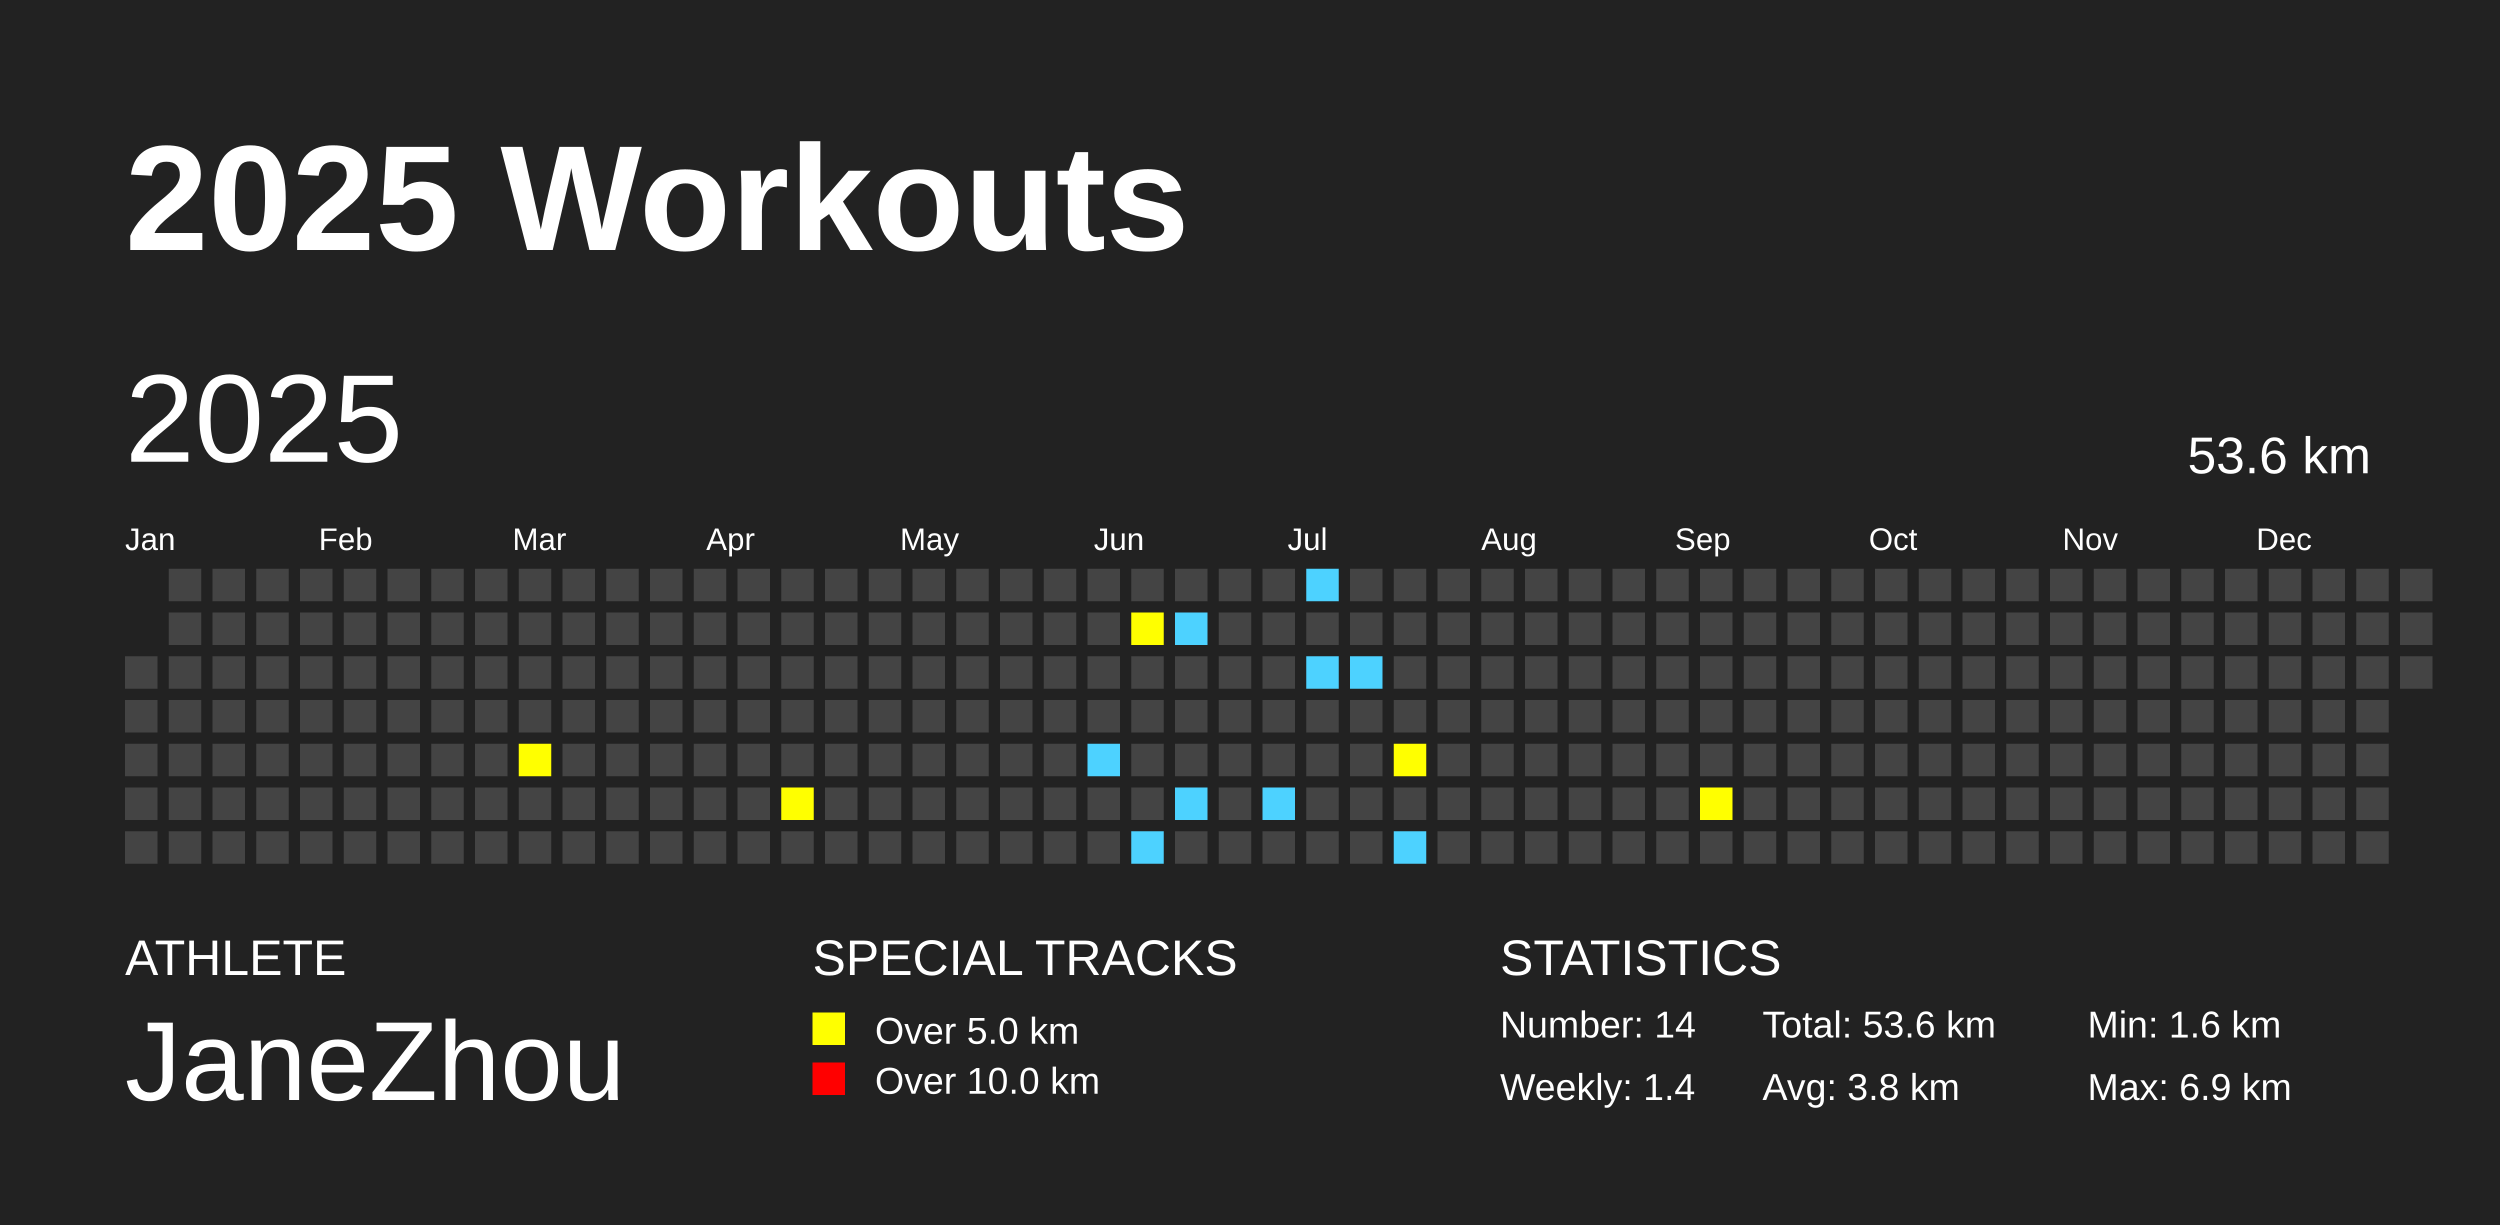
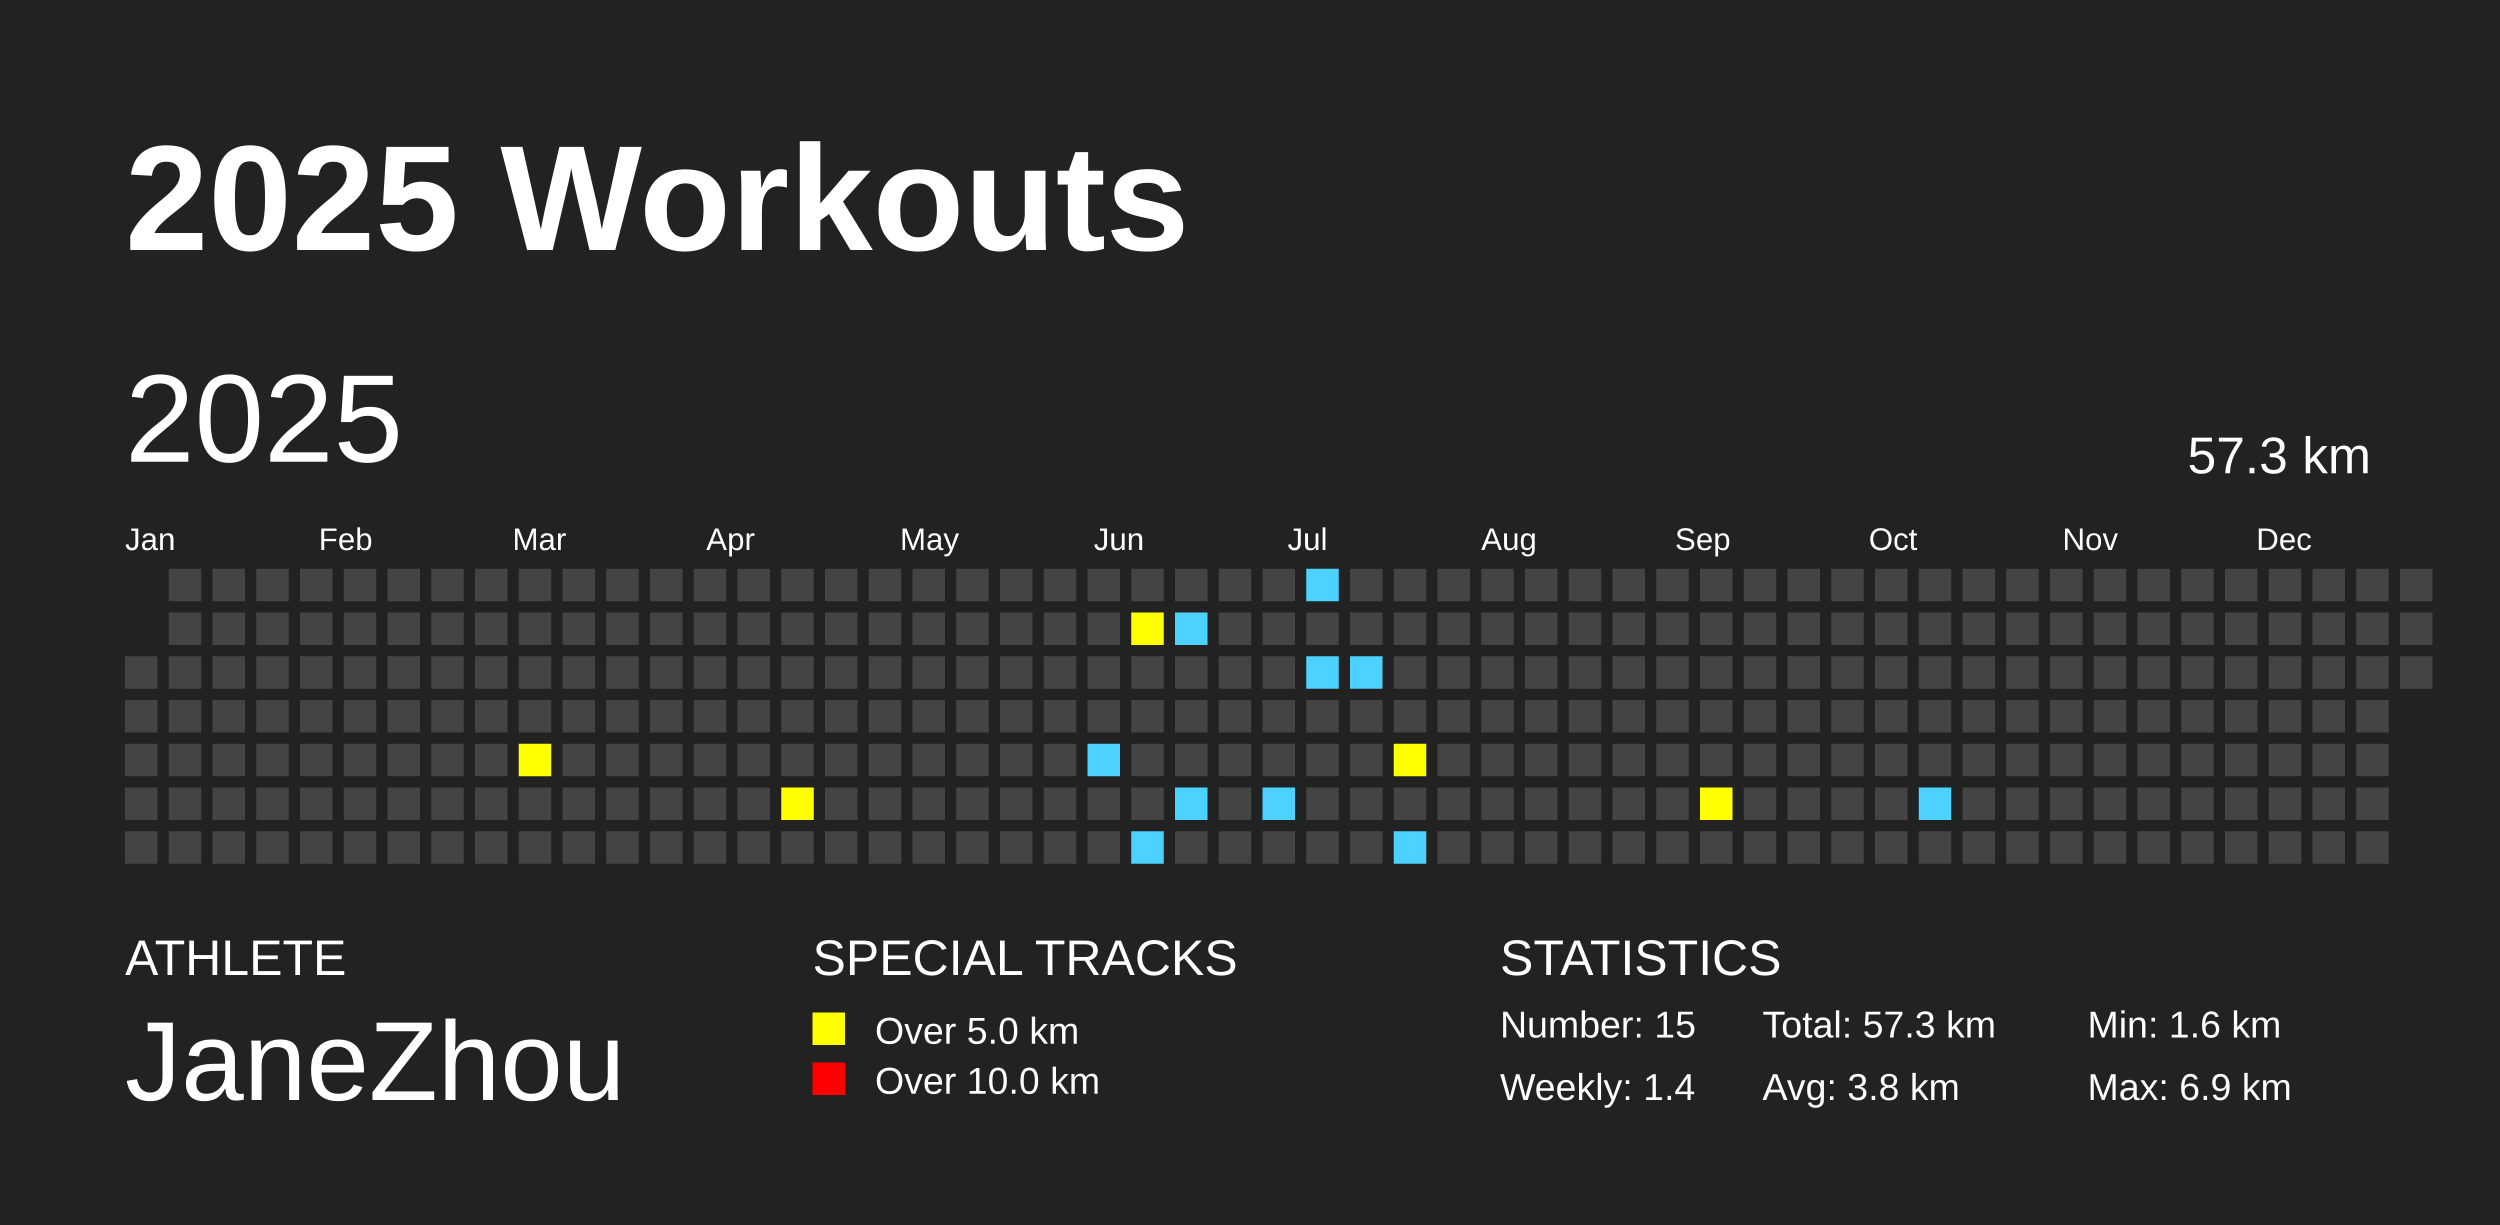
<svg xmlns="http://www.w3.org/2000/svg" baseProfile="full" height="98mm" version="1.1" viewBox="0,0,200,98" width="200mm">
  <defs />
  <rect fill="#222222" height="98" width="200" x="0" y="0" />
  <text fill="#FFFFFF" style="font-size:12px; font-family:Arial; font-weight:bold;" x="10" y="20">2025 Workouts</text>
  <text fill="#FFFFFF" style="font-size:4px; font-family:Arial" x="10" y="78">ATHLETE</text>
  <text fill="#FFFFFF" style="font-size:9px; font-family:Arial" x="10" y="88">JaneZhou</text>
  <text fill="#FFFFFF" style="font-size:4px; font-family:Arial" x="65" y="78">SPECIAL TRACKS</text>
  <rect fill="yellow" height="2.6" width="2.6" x="65" y="81" />
  <text fill="#FFFFFF" style="font-size:3px; font-family:Arial" x="70" y="83.5">Over 5.0 km</text>
  <rect fill="red" height="2.6" width="2.6" x="65" y="85" />
  <text fill="#FFFFFF" style="font-size:3px; font-family:Arial" x="70" y="87.5">Over 10.0 km</text>
  <text fill="#FFFFFF" style="font-size:4px; font-family:Arial" x="120" y="78">STATISTICS</text>
-   <text fill="#FFFFFF" style="font-size:3px; font-family:Arial" x="120" y="83">Number: 14</text>
+   <text fill="#FFFFFF" style="font-size:3px; font-family:Arial" x="120" y="83">Number: 15</text>
  <text fill="#FFFFFF" style="font-size:3px; font-family:Arial" x="120" y="88">Weekly: 1.4</text>
-   <text fill="#FFFFFF" style="font-size:3px; font-family:Arial" x="141" y="83">Total: 53.6 km</text>
+   <text fill="#FFFFFF" style="font-size:3px; font-family:Arial" x="141" y="83">Total: 57.3 km</text>
  <text fill="#FFFFFF" style="font-size:3px; font-family:Arial" x="141" y="88">Avg: 3.8 km</text>
  <text fill="#FFFFFF" style="font-size:3px; font-family:Arial" x="167" y="83">Min: 1.6 km</text>
  <text fill="#FFFFFF" style="font-size:3px; font-family:Arial" x="167" y="88">Max: 6.9 km</text>
  <text dominant-baseline="hanging" fill="#FFFFFF" style="font-size:10.0px; font-family:Arial;" x="10" y="30">2025</text>
-   <text dominant-baseline="hanging" fill="#FFFFFF" style="font-size:4.125px; font-family:Arial;" x="175" y="35">53.6 km</text>
+   <text dominant-baseline="hanging" fill="#FFFFFF" style="font-size:4.125px; font-family:Arial;" x="175" y="35">57.3 km</text>
  <text fill="#FFFFFF" style="font-size:2.5px; font-family:Arial" x="10.0" y="44">Jan</text>
  <text fill="#FFFFFF" style="font-size:2.5px; font-family:Arial" x="25.5" y="44">Feb</text>
  <text fill="#FFFFFF" style="font-size:2.5px; font-family:Arial" x="41.0" y="44">Mar</text>
  <text fill="#FFFFFF" style="font-size:2.5px; font-family:Arial" x="56.5" y="44">Apr</text>
  <text fill="#FFFFFF" style="font-size:2.5px; font-family:Arial" x="72.0" y="44">May</text>
  <text fill="#FFFFFF" style="font-size:2.5px; font-family:Arial" x="87.5" y="44">Jun</text>
  <text fill="#FFFFFF" style="font-size:2.5px; font-family:Arial" x="103.0" y="44">Jul</text>
  <text fill="#FFFFFF" style="font-size:2.5px; font-family:Arial" x="118.5" y="44">Aug</text>
  <text fill="#FFFFFF" style="font-size:2.5px; font-family:Arial" x="134.0" y="44">Sep</text>
  <text fill="#FFFFFF" style="font-size:2.5px; font-family:Arial" x="149.5" y="44">Oct</text>
  <text fill="#FFFFFF" style="font-size:2.5px; font-family:Arial" x="165.0" y="44">Nov</text>
  <text fill="#FFFFFF" style="font-size:2.5px; font-family:Arial" x="180.5" y="44">Dec</text>
  <rect fill="#444444" height="2.6" width="2.6" x="10.0" y="52.5" />
  <rect fill="#444444" height="2.6" width="2.6" x="10.0" y="56.0" />
  <rect fill="#444444" height="2.6" width="2.6" x="10.0" y="59.5" />
  <rect fill="#444444" height="2.6" width="2.6" x="10.0" y="63.0" />
  <rect fill="#444444" height="2.6" width="2.6" x="10.0" y="66.5" />
  <rect fill="#444444" height="2.6" width="2.6" x="13.5" y="45.5" />
  <rect fill="#444444" height="2.6" width="2.6" x="13.5" y="49.0" />
  <rect fill="#444444" height="2.6" width="2.6" x="13.5" y="52.5" />
  <rect fill="#444444" height="2.6" width="2.6" x="13.5" y="56.0" />
  <rect fill="#444444" height="2.6" width="2.6" x="13.5" y="59.5" />
  <rect fill="#444444" height="2.6" width="2.6" x="13.5" y="63.0" />
  <rect fill="#444444" height="2.6" width="2.6" x="13.5" y="66.5" />
  <rect fill="#444444" height="2.6" width="2.6" x="17.0" y="45.5" />
  <rect fill="#444444" height="2.6" width="2.6" x="17.0" y="49.0" />
  <rect fill="#444444" height="2.6" width="2.6" x="17.0" y="52.5" />
  <rect fill="#444444" height="2.6" width="2.6" x="17.0" y="56.0" />
  <rect fill="#444444" height="2.6" width="2.6" x="17.0" y="59.5" />
  <rect fill="#444444" height="2.6" width="2.6" x="17.0" y="63.0" />
  <rect fill="#444444" height="2.6" width="2.6" x="17.0" y="66.5" />
  <rect fill="#444444" height="2.6" width="2.6" x="20.5" y="45.5" />
  <rect fill="#444444" height="2.6" width="2.6" x="20.5" y="49.0" />
  <rect fill="#444444" height="2.6" width="2.6" x="20.5" y="52.5" />
  <rect fill="#444444" height="2.6" width="2.6" x="20.5" y="56.0" />
  <rect fill="#444444" height="2.6" width="2.6" x="20.5" y="59.5" />
  <rect fill="#444444" height="2.6" width="2.6" x="20.5" y="63.0" />
  <rect fill="#444444" height="2.6" width="2.6" x="20.5" y="66.5" />
  <rect fill="#444444" height="2.6" width="2.6" x="24.0" y="45.5" />
  <rect fill="#444444" height="2.6" width="2.6" x="24.0" y="49.0" />
  <rect fill="#444444" height="2.6" width="2.6" x="24.0" y="52.5" />
  <rect fill="#444444" height="2.6" width="2.6" x="24.0" y="56.0" />
  <rect fill="#444444" height="2.6" width="2.6" x="24.0" y="59.5" />
  <rect fill="#444444" height="2.6" width="2.6" x="24.0" y="63.0" />
  <rect fill="#444444" height="2.6" width="2.6" x="24.0" y="66.5" />
  <rect fill="#444444" height="2.6" width="2.6" x="27.5" y="45.5" />
  <rect fill="#444444" height="2.6" width="2.6" x="27.5" y="49.0" />
  <rect fill="#444444" height="2.6" width="2.6" x="27.5" y="52.5" />
  <rect fill="#444444" height="2.6" width="2.6" x="27.5" y="56.0" />
  <rect fill="#444444" height="2.6" width="2.6" x="27.5" y="59.5" />
  <rect fill="#444444" height="2.6" width="2.6" x="27.5" y="63.0" />
  <rect fill="#444444" height="2.6" width="2.6" x="27.5" y="66.5" />
  <rect fill="#444444" height="2.6" width="2.6" x="31.0" y="45.5" />
  <rect fill="#444444" height="2.6" width="2.6" x="31.0" y="49.0" />
  <rect fill="#444444" height="2.6" width="2.6" x="31.0" y="52.5" />
  <rect fill="#444444" height="2.6" width="2.6" x="31.0" y="56.0" />
  <rect fill="#444444" height="2.6" width="2.6" x="31.0" y="59.5" />
  <rect fill="#444444" height="2.6" width="2.6" x="31.0" y="63.0" />
  <rect fill="#444444" height="2.6" width="2.6" x="31.0" y="66.5" />
  <rect fill="#444444" height="2.6" width="2.6" x="34.5" y="45.5" />
  <rect fill="#444444" height="2.6" width="2.6" x="34.5" y="49.0" />
  <rect fill="#444444" height="2.6" width="2.6" x="34.5" y="52.5" />
  <rect fill="#444444" height="2.6" width="2.6" x="34.5" y="56.0" />
  <rect fill="#444444" height="2.6" width="2.6" x="34.5" y="59.5" />
  <rect fill="#444444" height="2.6" width="2.6" x="34.5" y="63.0" />
  <rect fill="#444444" height="2.6" width="2.6" x="34.5" y="66.5" />
  <rect fill="#444444" height="2.6" width="2.6" x="38.0" y="45.5" />
  <rect fill="#444444" height="2.6" width="2.6" x="38.0" y="49.0" />
  <rect fill="#444444" height="2.6" width="2.6" x="38.0" y="52.5" />
  <rect fill="#444444" height="2.6" width="2.6" x="38.0" y="56.0" />
  <rect fill="#444444" height="2.6" width="2.6" x="38.0" y="59.5" />
  <rect fill="#444444" height="2.6" width="2.6" x="38.0" y="63.0" />
  <rect fill="#444444" height="2.6" width="2.6" x="38.0" y="66.5" />
  <rect fill="#444444" height="2.6" width="2.6" x="41.5" y="45.5" />
  <rect fill="#444444" height="2.6" width="2.6" x="41.5" y="49.0" />
  <rect fill="#444444" height="2.6" width="2.6" x="41.5" y="52.5" />
  <rect fill="#444444" height="2.6" width="2.6" x="41.5" y="56.0" />
  <rect fill="yellow" height="2.6" width="2.6" x="41.5" y="59.5" />
  <rect fill="#444444" height="2.6" width="2.6" x="41.5" y="63.0" />
  <rect fill="#444444" height="2.6" width="2.6" x="41.5" y="66.5" />
  <rect fill="#444444" height="2.6" width="2.6" x="45.0" y="45.5" />
  <rect fill="#444444" height="2.6" width="2.6" x="45.0" y="49.0" />
  <rect fill="#444444" height="2.6" width="2.6" x="45.0" y="52.5" />
  <rect fill="#444444" height="2.6" width="2.6" x="45.0" y="56.0" />
  <rect fill="#444444" height="2.6" width="2.6" x="45.0" y="59.5" />
  <rect fill="#444444" height="2.6" width="2.6" x="45.0" y="63.0" />
  <rect fill="#444444" height="2.6" width="2.6" x="45.0" y="66.5" />
  <rect fill="#444444" height="2.6" width="2.6" x="48.5" y="45.5" />
  <rect fill="#444444" height="2.6" width="2.6" x="48.5" y="49.0" />
  <rect fill="#444444" height="2.6" width="2.6" x="48.5" y="52.5" />
  <rect fill="#444444" height="2.6" width="2.6" x="48.5" y="56.0" />
  <rect fill="#444444" height="2.6" width="2.6" x="48.5" y="59.5" />
  <rect fill="#444444" height="2.6" width="2.6" x="48.5" y="63.0" />
  <rect fill="#444444" height="2.6" width="2.6" x="48.5" y="66.5" />
  <rect fill="#444444" height="2.6" width="2.6" x="52.0" y="45.5" />
  <rect fill="#444444" height="2.6" width="2.6" x="52.0" y="49.0" />
  <rect fill="#444444" height="2.6" width="2.6" x="52.0" y="52.5" />
  <rect fill="#444444" height="2.6" width="2.6" x="52.0" y="56.0" />
  <rect fill="#444444" height="2.6" width="2.6" x="52.0" y="59.5" />
  <rect fill="#444444" height="2.6" width="2.6" x="52.0" y="63.0" />
  <rect fill="#444444" height="2.6" width="2.6" x="52.0" y="66.5" />
  <rect fill="#444444" height="2.6" width="2.6" x="55.5" y="45.5" />
  <rect fill="#444444" height="2.6" width="2.6" x="55.5" y="49.0" />
  <rect fill="#444444" height="2.6" width="2.6" x="55.5" y="52.5" />
  <rect fill="#444444" height="2.6" width="2.6" x="55.5" y="56.0" />
  <rect fill="#444444" height="2.6" width="2.6" x="55.5" y="59.5" />
  <rect fill="#444444" height="2.6" width="2.6" x="55.5" y="63.0" />
  <rect fill="#444444" height="2.6" width="2.6" x="55.5" y="66.5" />
  <rect fill="#444444" height="2.6" width="2.6" x="59.0" y="45.5" />
  <rect fill="#444444" height="2.6" width="2.6" x="59.0" y="49.0" />
  <rect fill="#444444" height="2.6" width="2.6" x="59.0" y="52.5" />
  <rect fill="#444444" height="2.6" width="2.6" x="59.0" y="56.0" />
  <rect fill="#444444" height="2.6" width="2.6" x="59.0" y="59.5" />
  <rect fill="#444444" height="2.6" width="2.6" x="59.0" y="63.0" />
  <rect fill="#444444" height="2.6" width="2.6" x="59.0" y="66.5" />
  <rect fill="#444444" height="2.6" width="2.6" x="62.5" y="45.5" />
  <rect fill="#444444" height="2.6" width="2.6" x="62.5" y="49.0" />
  <rect fill="#444444" height="2.6" width="2.6" x="62.5" y="52.5" />
  <rect fill="#444444" height="2.6" width="2.6" x="62.5" y="56.0" />
  <rect fill="#444444" height="2.6" width="2.6" x="62.5" y="59.5" />
  <rect fill="yellow" height="2.6" width="2.6" x="62.5" y="63.0" />
  <rect fill="#444444" height="2.6" width="2.6" x="62.5" y="66.5" />
  <rect fill="#444444" height="2.6" width="2.6" x="66.0" y="45.5" />
  <rect fill="#444444" height="2.6" width="2.6" x="66.0" y="49.0" />
  <rect fill="#444444" height="2.6" width="2.6" x="66.0" y="52.5" />
  <rect fill="#444444" height="2.6" width="2.6" x="66.0" y="56.0" />
  <rect fill="#444444" height="2.6" width="2.6" x="66.0" y="59.5" />
  <rect fill="#444444" height="2.6" width="2.6" x="66.0" y="63.0" />
  <rect fill="#444444" height="2.6" width="2.6" x="66.0" y="66.5" />
  <rect fill="#444444" height="2.6" width="2.6" x="69.5" y="45.5" />
  <rect fill="#444444" height="2.6" width="2.6" x="69.5" y="49.0" />
  <rect fill="#444444" height="2.6" width="2.6" x="69.5" y="52.5" />
  <rect fill="#444444" height="2.6" width="2.6" x="69.5" y="56.0" />
  <rect fill="#444444" height="2.6" width="2.6" x="69.5" y="59.5" />
  <rect fill="#444444" height="2.6" width="2.6" x="69.5" y="63.0" />
  <rect fill="#444444" height="2.6" width="2.6" x="69.5" y="66.5" />
  <rect fill="#444444" height="2.6" width="2.6" x="73.0" y="45.5" />
  <rect fill="#444444" height="2.6" width="2.6" x="73.0" y="49.0" />
  <rect fill="#444444" height="2.6" width="2.6" x="73.0" y="52.5" />
  <rect fill="#444444" height="2.6" width="2.6" x="73.0" y="56.0" />
  <rect fill="#444444" height="2.6" width="2.6" x="73.0" y="59.5" />
  <rect fill="#444444" height="2.6" width="2.6" x="73.0" y="63.0" />
  <rect fill="#444444" height="2.6" width="2.6" x="73.0" y="66.5" />
  <rect fill="#444444" height="2.6" width="2.6" x="76.5" y="45.5" />
  <rect fill="#444444" height="2.6" width="2.6" x="76.5" y="49.0" />
  <rect fill="#444444" height="2.6" width="2.6" x="76.5" y="52.5" />
  <rect fill="#444444" height="2.6" width="2.6" x="76.5" y="56.0" />
  <rect fill="#444444" height="2.6" width="2.6" x="76.5" y="59.5" />
  <rect fill="#444444" height="2.6" width="2.6" x="76.5" y="63.0" />
  <rect fill="#444444" height="2.6" width="2.6" x="76.5" y="66.5" />
  <rect fill="#444444" height="2.6" width="2.6" x="80.0" y="45.5" />
  <rect fill="#444444" height="2.6" width="2.6" x="80.0" y="49.0" />
  <rect fill="#444444" height="2.6" width="2.6" x="80.0" y="52.5" />
  <rect fill="#444444" height="2.6" width="2.6" x="80.0" y="56.0" />
  <rect fill="#444444" height="2.6" width="2.6" x="80.0" y="59.5" />
  <rect fill="#444444" height="2.6" width="2.6" x="80.0" y="63.0" />
  <rect fill="#444444" height="2.6" width="2.6" x="80.0" y="66.5" />
  <rect fill="#444444" height="2.6" width="2.6" x="83.5" y="45.5" />
  <rect fill="#444444" height="2.6" width="2.6" x="83.5" y="49.0" />
  <rect fill="#444444" height="2.6" width="2.6" x="83.5" y="52.5" />
  <rect fill="#444444" height="2.6" width="2.6" x="83.5" y="56.0" />
  <rect fill="#444444" height="2.6" width="2.6" x="83.5" y="59.5" />
  <rect fill="#444444" height="2.6" width="2.6" x="83.5" y="63.0" />
  <rect fill="#444444" height="2.6" width="2.6" x="83.5" y="66.5" />
  <rect fill="#444444" height="2.6" width="2.6" x="87.0" y="45.5" />
  <rect fill="#444444" height="2.6" width="2.6" x="87.0" y="49.0" />
  <rect fill="#444444" height="2.6" width="2.6" x="87.0" y="52.5" />
  <rect fill="#444444" height="2.6" width="2.6" x="87.0" y="56.0" />
  <rect fill="#4DD2FF" height="2.6" width="2.6" x="87.0" y="59.5" />
  <rect fill="#444444" height="2.6" width="2.6" x="87.0" y="63.0" />
  <rect fill="#444444" height="2.6" width="2.6" x="87.0" y="66.5" />
  <rect fill="#444444" height="2.6" width="2.6" x="90.5" y="45.5" />
  <rect fill="yellow" height="2.6" width="2.6" x="90.5" y="49.0" />
  <rect fill="#444444" height="2.6" width="2.6" x="90.5" y="52.5" />
  <rect fill="#444444" height="2.6" width="2.6" x="90.5" y="56.0" />
  <rect fill="#444444" height="2.6" width="2.6" x="90.5" y="59.5" />
  <rect fill="#444444" height="2.6" width="2.6" x="90.5" y="63.0" />
  <rect fill="#4DD2FF" height="2.6" width="2.6" x="90.5" y="66.5" />
  <rect fill="#444444" height="2.6" width="2.6" x="94.0" y="45.5" />
  <rect fill="#4DD2FF" height="2.6" width="2.6" x="94.0" y="49.0" />
  <rect fill="#444444" height="2.6" width="2.6" x="94.0" y="52.5" />
  <rect fill="#444444" height="2.6" width="2.6" x="94.0" y="56.0" />
  <rect fill="#444444" height="2.6" width="2.6" x="94.0" y="59.5" />
  <rect fill="#4DD2FF" height="2.6" width="2.6" x="94.0" y="63.0" />
  <rect fill="#444444" height="2.6" width="2.6" x="94.0" y="66.5" />
  <rect fill="#444444" height="2.6" width="2.6" x="97.5" y="45.5" />
  <rect fill="#444444" height="2.6" width="2.6" x="97.5" y="49.0" />
  <rect fill="#444444" height="2.6" width="2.6" x="97.5" y="52.5" />
  <rect fill="#444444" height="2.6" width="2.6" x="97.5" y="56.0" />
  <rect fill="#444444" height="2.6" width="2.6" x="97.5" y="59.5" />
  <rect fill="#444444" height="2.6" width="2.6" x="97.5" y="63.0" />
  <rect fill="#444444" height="2.6" width="2.6" x="97.5" y="66.5" />
  <rect fill="#444444" height="2.6" width="2.6" x="101.0" y="45.5" />
  <rect fill="#444444" height="2.6" width="2.6" x="101.0" y="49.0" />
  <rect fill="#444444" height="2.6" width="2.6" x="101.0" y="52.5" />
  <rect fill="#444444" height="2.6" width="2.6" x="101.0" y="56.0" />
  <rect fill="#444444" height="2.6" width="2.6" x="101.0" y="59.5" />
  <rect fill="#4DD2FF" height="2.6" width="2.6" x="101.0" y="63.0" />
  <rect fill="#444444" height="2.6" width="2.6" x="101.0" y="66.5" />
  <rect fill="#4DD2FF" height="2.6" width="2.6" x="104.5" y="45.5" />
  <rect fill="#444444" height="2.6" width="2.6" x="104.5" y="49.0" />
  <rect fill="#4DD2FF" height="2.6" width="2.6" x="104.5" y="52.5" />
  <rect fill="#444444" height="2.6" width="2.6" x="104.5" y="56.0" />
  <rect fill="#444444" height="2.6" width="2.6" x="104.5" y="59.5" />
  <rect fill="#444444" height="2.6" width="2.6" x="104.5" y="63.0" />
  <rect fill="#444444" height="2.6" width="2.6" x="104.5" y="66.5" />
  <rect fill="#444444" height="2.6" width="2.6" x="108.0" y="45.5" />
  <rect fill="#444444" height="2.6" width="2.6" x="108.0" y="49.0" />
  <rect fill="#4DD2FF" height="2.6" width="2.6" x="108.0" y="52.5" />
  <rect fill="#444444" height="2.6" width="2.6" x="108.0" y="56.0" />
  <rect fill="#444444" height="2.6" width="2.6" x="108.0" y="59.5" />
  <rect fill="#444444" height="2.6" width="2.6" x="108.0" y="63.0" />
  <rect fill="#444444" height="2.6" width="2.6" x="108.0" y="66.5" />
  <rect fill="#444444" height="2.6" width="2.6" x="111.5" y="45.5" />
  <rect fill="#444444" height="2.6" width="2.6" x="111.5" y="49.0" />
  <rect fill="#444444" height="2.6" width="2.6" x="111.5" y="52.5" />
  <rect fill="#444444" height="2.6" width="2.6" x="111.5" y="56.0" />
  <rect fill="yellow" height="2.6" width="2.6" x="111.5" y="59.5" />
  <rect fill="#444444" height="2.6" width="2.6" x="111.5" y="63.0" />
  <rect fill="#4DD2FF" height="2.6" width="2.6" x="111.5" y="66.5" />
  <rect fill="#444444" height="2.6" width="2.6" x="115.0" y="45.5" />
  <rect fill="#444444" height="2.6" width="2.6" x="115.0" y="49.0" />
  <rect fill="#444444" height="2.6" width="2.6" x="115.0" y="52.5" />
  <rect fill="#444444" height="2.6" width="2.6" x="115.0" y="56.0" />
  <rect fill="#444444" height="2.6" width="2.6" x="115.0" y="59.5" />
  <rect fill="#444444" height="2.6" width="2.6" x="115.0" y="63.0" />
  <rect fill="#444444" height="2.6" width="2.6" x="115.0" y="66.5" />
  <rect fill="#444444" height="2.6" width="2.6" x="118.5" y="45.5" />
  <rect fill="#444444" height="2.6" width="2.6" x="118.5" y="49.0" />
  <rect fill="#444444" height="2.6" width="2.6" x="118.5" y="52.5" />
  <rect fill="#444444" height="2.6" width="2.6" x="118.5" y="56.0" />
  <rect fill="#444444" height="2.6" width="2.6" x="118.5" y="59.5" />
  <rect fill="#444444" height="2.6" width="2.6" x="118.5" y="63.0" />
  <rect fill="#444444" height="2.6" width="2.6" x="118.5" y="66.5" />
  <rect fill="#444444" height="2.6" width="2.6" x="122.0" y="45.5" />
  <rect fill="#444444" height="2.6" width="2.6" x="122.0" y="49.0" />
  <rect fill="#444444" height="2.6" width="2.6" x="122.0" y="52.5" />
  <rect fill="#444444" height="2.6" width="2.6" x="122.0" y="56.0" />
  <rect fill="#444444" height="2.6" width="2.6" x="122.0" y="59.5" />
  <rect fill="#444444" height="2.6" width="2.6" x="122.0" y="63.0" />
  <rect fill="#444444" height="2.6" width="2.6" x="122.0" y="66.5" />
  <rect fill="#444444" height="2.6" width="2.6" x="125.5" y="45.5" />
  <rect fill="#444444" height="2.6" width="2.6" x="125.5" y="49.0" />
  <rect fill="#444444" height="2.6" width="2.6" x="125.5" y="52.5" />
  <rect fill="#444444" height="2.6" width="2.6" x="125.5" y="56.0" />
  <rect fill="#444444" height="2.6" width="2.6" x="125.5" y="59.5" />
  <rect fill="#444444" height="2.6" width="2.6" x="125.5" y="63.0" />
  <rect fill="#444444" height="2.6" width="2.6" x="125.5" y="66.5" />
  <rect fill="#444444" height="2.6" width="2.6" x="129.0" y="45.5" />
  <rect fill="#444444" height="2.6" width="2.6" x="129.0" y="49.0" />
  <rect fill="#444444" height="2.6" width="2.6" x="129.0" y="52.5" />
  <rect fill="#444444" height="2.6" width="2.6" x="129.0" y="56.0" />
  <rect fill="#444444" height="2.6" width="2.6" x="129.0" y="59.5" />
  <rect fill="#444444" height="2.6" width="2.6" x="129.0" y="63.0" />
  <rect fill="#444444" height="2.6" width="2.6" x="129.0" y="66.5" />
  <rect fill="#444444" height="2.6" width="2.6" x="132.5" y="45.5" />
  <rect fill="#444444" height="2.6" width="2.6" x="132.5" y="49.0" />
  <rect fill="#444444" height="2.6" width="2.6" x="132.5" y="52.5" />
  <rect fill="#444444" height="2.6" width="2.6" x="132.5" y="56.0" />
  <rect fill="#444444" height="2.6" width="2.6" x="132.5" y="59.5" />
  <rect fill="#444444" height="2.6" width="2.6" x="132.5" y="63.0" />
  <rect fill="#444444" height="2.6" width="2.6" x="132.5" y="66.5" />
  <rect fill="#444444" height="2.6" width="2.6" x="136.0" y="45.5" />
  <rect fill="#444444" height="2.6" width="2.6" x="136.0" y="49.0" />
  <rect fill="#444444" height="2.6" width="2.6" x="136.0" y="52.5" />
  <rect fill="#444444" height="2.6" width="2.6" x="136.0" y="56.0" />
  <rect fill="#444444" height="2.6" width="2.6" x="136.0" y="59.5" />
  <rect fill="yellow" height="2.6" width="2.6" x="136.0" y="63.0" />
  <rect fill="#444444" height="2.6" width="2.6" x="136.0" y="66.5" />
  <rect fill="#444444" height="2.6" width="2.6" x="139.5" y="45.5" />
  <rect fill="#444444" height="2.6" width="2.6" x="139.5" y="49.0" />
  <rect fill="#444444" height="2.6" width="2.6" x="139.5" y="52.5" />
  <rect fill="#444444" height="2.6" width="2.6" x="139.5" y="56.0" />
  <rect fill="#444444" height="2.6" width="2.6" x="139.5" y="59.5" />
  <rect fill="#444444" height="2.6" width="2.6" x="139.5" y="63.0" />
  <rect fill="#444444" height="2.6" width="2.6" x="139.5" y="66.5" />
  <rect fill="#444444" height="2.6" width="2.6" x="143.0" y="45.5" />
  <rect fill="#444444" height="2.6" width="2.6" x="143.0" y="49.0" />
  <rect fill="#444444" height="2.6" width="2.6" x="143.0" y="52.5" />
  <rect fill="#444444" height="2.6" width="2.6" x="143.0" y="56.0" />
  <rect fill="#444444" height="2.6" width="2.6" x="143.0" y="59.5" />
  <rect fill="#444444" height="2.6" width="2.6" x="143.0" y="63.0" />
  <rect fill="#444444" height="2.6" width="2.6" x="143.0" y="66.5" />
  <rect fill="#444444" height="2.6" width="2.6" x="146.5" y="45.5" />
  <rect fill="#444444" height="2.6" width="2.6" x="146.5" y="49.0" />
  <rect fill="#444444" height="2.6" width="2.6" x="146.5" y="52.5" />
  <rect fill="#444444" height="2.6" width="2.6" x="146.5" y="56.0" />
  <rect fill="#444444" height="2.6" width="2.6" x="146.5" y="59.5" />
  <rect fill="#444444" height="2.6" width="2.6" x="146.5" y="63.0" />
  <rect fill="#444444" height="2.6" width="2.6" x="146.5" y="66.5" />
  <rect fill="#444444" height="2.6" width="2.6" x="150.0" y="45.5" />
  <rect fill="#444444" height="2.6" width="2.6" x="150.0" y="49.0" />
  <rect fill="#444444" height="2.6" width="2.6" x="150.0" y="52.5" />
  <rect fill="#444444" height="2.6" width="2.6" x="150.0" y="56.0" />
  <rect fill="#444444" height="2.6" width="2.6" x="150.0" y="59.5" />
  <rect fill="#444444" height="2.6" width="2.6" x="150.0" y="63.0" />
  <rect fill="#444444" height="2.6" width="2.6" x="150.0" y="66.5" />
  <rect fill="#444444" height="2.6" width="2.6" x="153.5" y="45.5" />
  <rect fill="#444444" height="2.6" width="2.6" x="153.5" y="49.0" />
  <rect fill="#444444" height="2.6" width="2.6" x="153.5" y="52.5" />
  <rect fill="#444444" height="2.6" width="2.6" x="153.5" y="56.0" />
  <rect fill="#444444" height="2.6" width="2.6" x="153.5" y="59.5" />
-   <rect fill="#444444" height="2.6" width="2.6" x="153.5" y="63.0" />
+   <rect fill="#4DD2FF" height="2.6" width="2.6" x="153.5" y="63.0" />
  <rect fill="#444444" height="2.6" width="2.6" x="153.5" y="66.5" />
  <rect fill="#444444" height="2.6" width="2.6" x="157.0" y="45.5" />
  <rect fill="#444444" height="2.6" width="2.6" x="157.0" y="49.0" />
  <rect fill="#444444" height="2.6" width="2.6" x="157.0" y="52.5" />
  <rect fill="#444444" height="2.6" width="2.6" x="157.0" y="56.0" />
  <rect fill="#444444" height="2.6" width="2.6" x="157.0" y="59.5" />
  <rect fill="#444444" height="2.6" width="2.6" x="157.0" y="63.0" />
  <rect fill="#444444" height="2.6" width="2.6" x="157.0" y="66.5" />
  <rect fill="#444444" height="2.6" width="2.6" x="160.5" y="45.5" />
  <rect fill="#444444" height="2.6" width="2.6" x="160.5" y="49.0" />
  <rect fill="#444444" height="2.6" width="2.6" x="160.5" y="52.5" />
  <rect fill="#444444" height="2.6" width="2.6" x="160.5" y="56.0" />
  <rect fill="#444444" height="2.6" width="2.6" x="160.5" y="59.5" />
  <rect fill="#444444" height="2.6" width="2.6" x="160.5" y="63.0" />
  <rect fill="#444444" height="2.6" width="2.6" x="160.5" y="66.5" />
  <rect fill="#444444" height="2.6" width="2.6" x="164.0" y="45.5" />
  <rect fill="#444444" height="2.6" width="2.6" x="164.0" y="49.0" />
  <rect fill="#444444" height="2.6" width="2.6" x="164.0" y="52.5" />
  <rect fill="#444444" height="2.6" width="2.6" x="164.0" y="56.0" />
  <rect fill="#444444" height="2.6" width="2.6" x="164.0" y="59.5" />
  <rect fill="#444444" height="2.6" width="2.6" x="164.0" y="63.0" />
  <rect fill="#444444" height="2.6" width="2.6" x="164.0" y="66.5" />
  <rect fill="#444444" height="2.6" width="2.6" x="167.5" y="45.5" />
  <rect fill="#444444" height="2.6" width="2.6" x="167.5" y="49.0" />
  <rect fill="#444444" height="2.6" width="2.6" x="167.5" y="52.5" />
  <rect fill="#444444" height="2.6" width="2.6" x="167.5" y="56.0" />
  <rect fill="#444444" height="2.6" width="2.6" x="167.5" y="59.5" />
  <rect fill="#444444" height="2.6" width="2.6" x="167.5" y="63.0" />
  <rect fill="#444444" height="2.6" width="2.6" x="167.5" y="66.5" />
  <rect fill="#444444" height="2.6" width="2.6" x="171.0" y="45.5" />
  <rect fill="#444444" height="2.6" width="2.6" x="171.0" y="49.0" />
  <rect fill="#444444" height="2.6" width="2.6" x="171.0" y="52.5" />
  <rect fill="#444444" height="2.6" width="2.6" x="171.0" y="56.0" />
  <rect fill="#444444" height="2.6" width="2.6" x="171.0" y="59.5" />
  <rect fill="#444444" height="2.6" width="2.6" x="171.0" y="63.0" />
  <rect fill="#444444" height="2.6" width="2.6" x="171.0" y="66.5" />
  <rect fill="#444444" height="2.6" width="2.6" x="174.5" y="45.5" />
  <rect fill="#444444" height="2.6" width="2.6" x="174.5" y="49.0" />
  <rect fill="#444444" height="2.6" width="2.6" x="174.5" y="52.5" />
  <rect fill="#444444" height="2.6" width="2.6" x="174.5" y="56.0" />
  <rect fill="#444444" height="2.6" width="2.6" x="174.5" y="59.5" />
  <rect fill="#444444" height="2.6" width="2.6" x="174.5" y="63.0" />
  <rect fill="#444444" height="2.6" width="2.6" x="174.5" y="66.5" />
  <rect fill="#444444" height="2.6" width="2.6" x="178.0" y="45.5" />
  <rect fill="#444444" height="2.6" width="2.6" x="178.0" y="49.0" />
  <rect fill="#444444" height="2.6" width="2.6" x="178.0" y="52.5" />
  <rect fill="#444444" height="2.6" width="2.6" x="178.0" y="56.0" />
  <rect fill="#444444" height="2.6" width="2.6" x="178.0" y="59.5" />
  <rect fill="#444444" height="2.6" width="2.6" x="178.0" y="63.0" />
  <rect fill="#444444" height="2.6" width="2.6" x="178.0" y="66.5" />
  <rect fill="#444444" height="2.6" width="2.6" x="181.5" y="45.5" />
  <rect fill="#444444" height="2.6" width="2.6" x="181.5" y="49.0" />
  <rect fill="#444444" height="2.6" width="2.6" x="181.5" y="52.5" />
  <rect fill="#444444" height="2.6" width="2.6" x="181.5" y="56.0" />
  <rect fill="#444444" height="2.6" width="2.6" x="181.5" y="59.5" />
  <rect fill="#444444" height="2.6" width="2.6" x="181.5" y="63.0" />
  <rect fill="#444444" height="2.6" width="2.6" x="181.5" y="66.5" />
  <rect fill="#444444" height="2.6" width="2.6" x="185.0" y="45.5" />
  <rect fill="#444444" height="2.6" width="2.6" x="185.0" y="49.0" />
  <rect fill="#444444" height="2.6" width="2.6" x="185.0" y="52.5" />
  <rect fill="#444444" height="2.6" width="2.6" x="185.0" y="56.0" />
  <rect fill="#444444" height="2.6" width="2.6" x="185.0" y="59.5" />
  <rect fill="#444444" height="2.6" width="2.6" x="185.0" y="63.0" />
  <rect fill="#444444" height="2.6" width="2.6" x="185.0" y="66.5" />
  <rect fill="#444444" height="2.6" width="2.6" x="188.5" y="45.5" />
  <rect fill="#444444" height="2.6" width="2.6" x="188.5" y="49.0" />
  <rect fill="#444444" height="2.6" width="2.6" x="188.5" y="52.5" />
  <rect fill="#444444" height="2.6" width="2.6" x="188.5" y="56.0" />
  <rect fill="#444444" height="2.6" width="2.6" x="188.5" y="59.5" />
  <rect fill="#444444" height="2.6" width="2.6" x="188.5" y="63.0" />
  <rect fill="#444444" height="2.6" width="2.6" x="188.5" y="66.5" />
  <rect fill="#444444" height="2.6" width="2.6" x="192.0" y="45.5" />
  <rect fill="#444444" height="2.6" width="2.6" x="192.0" y="49.0" />
  <rect fill="#444444" height="2.6" width="2.6" x="192.0" y="52.5" />
</svg>
